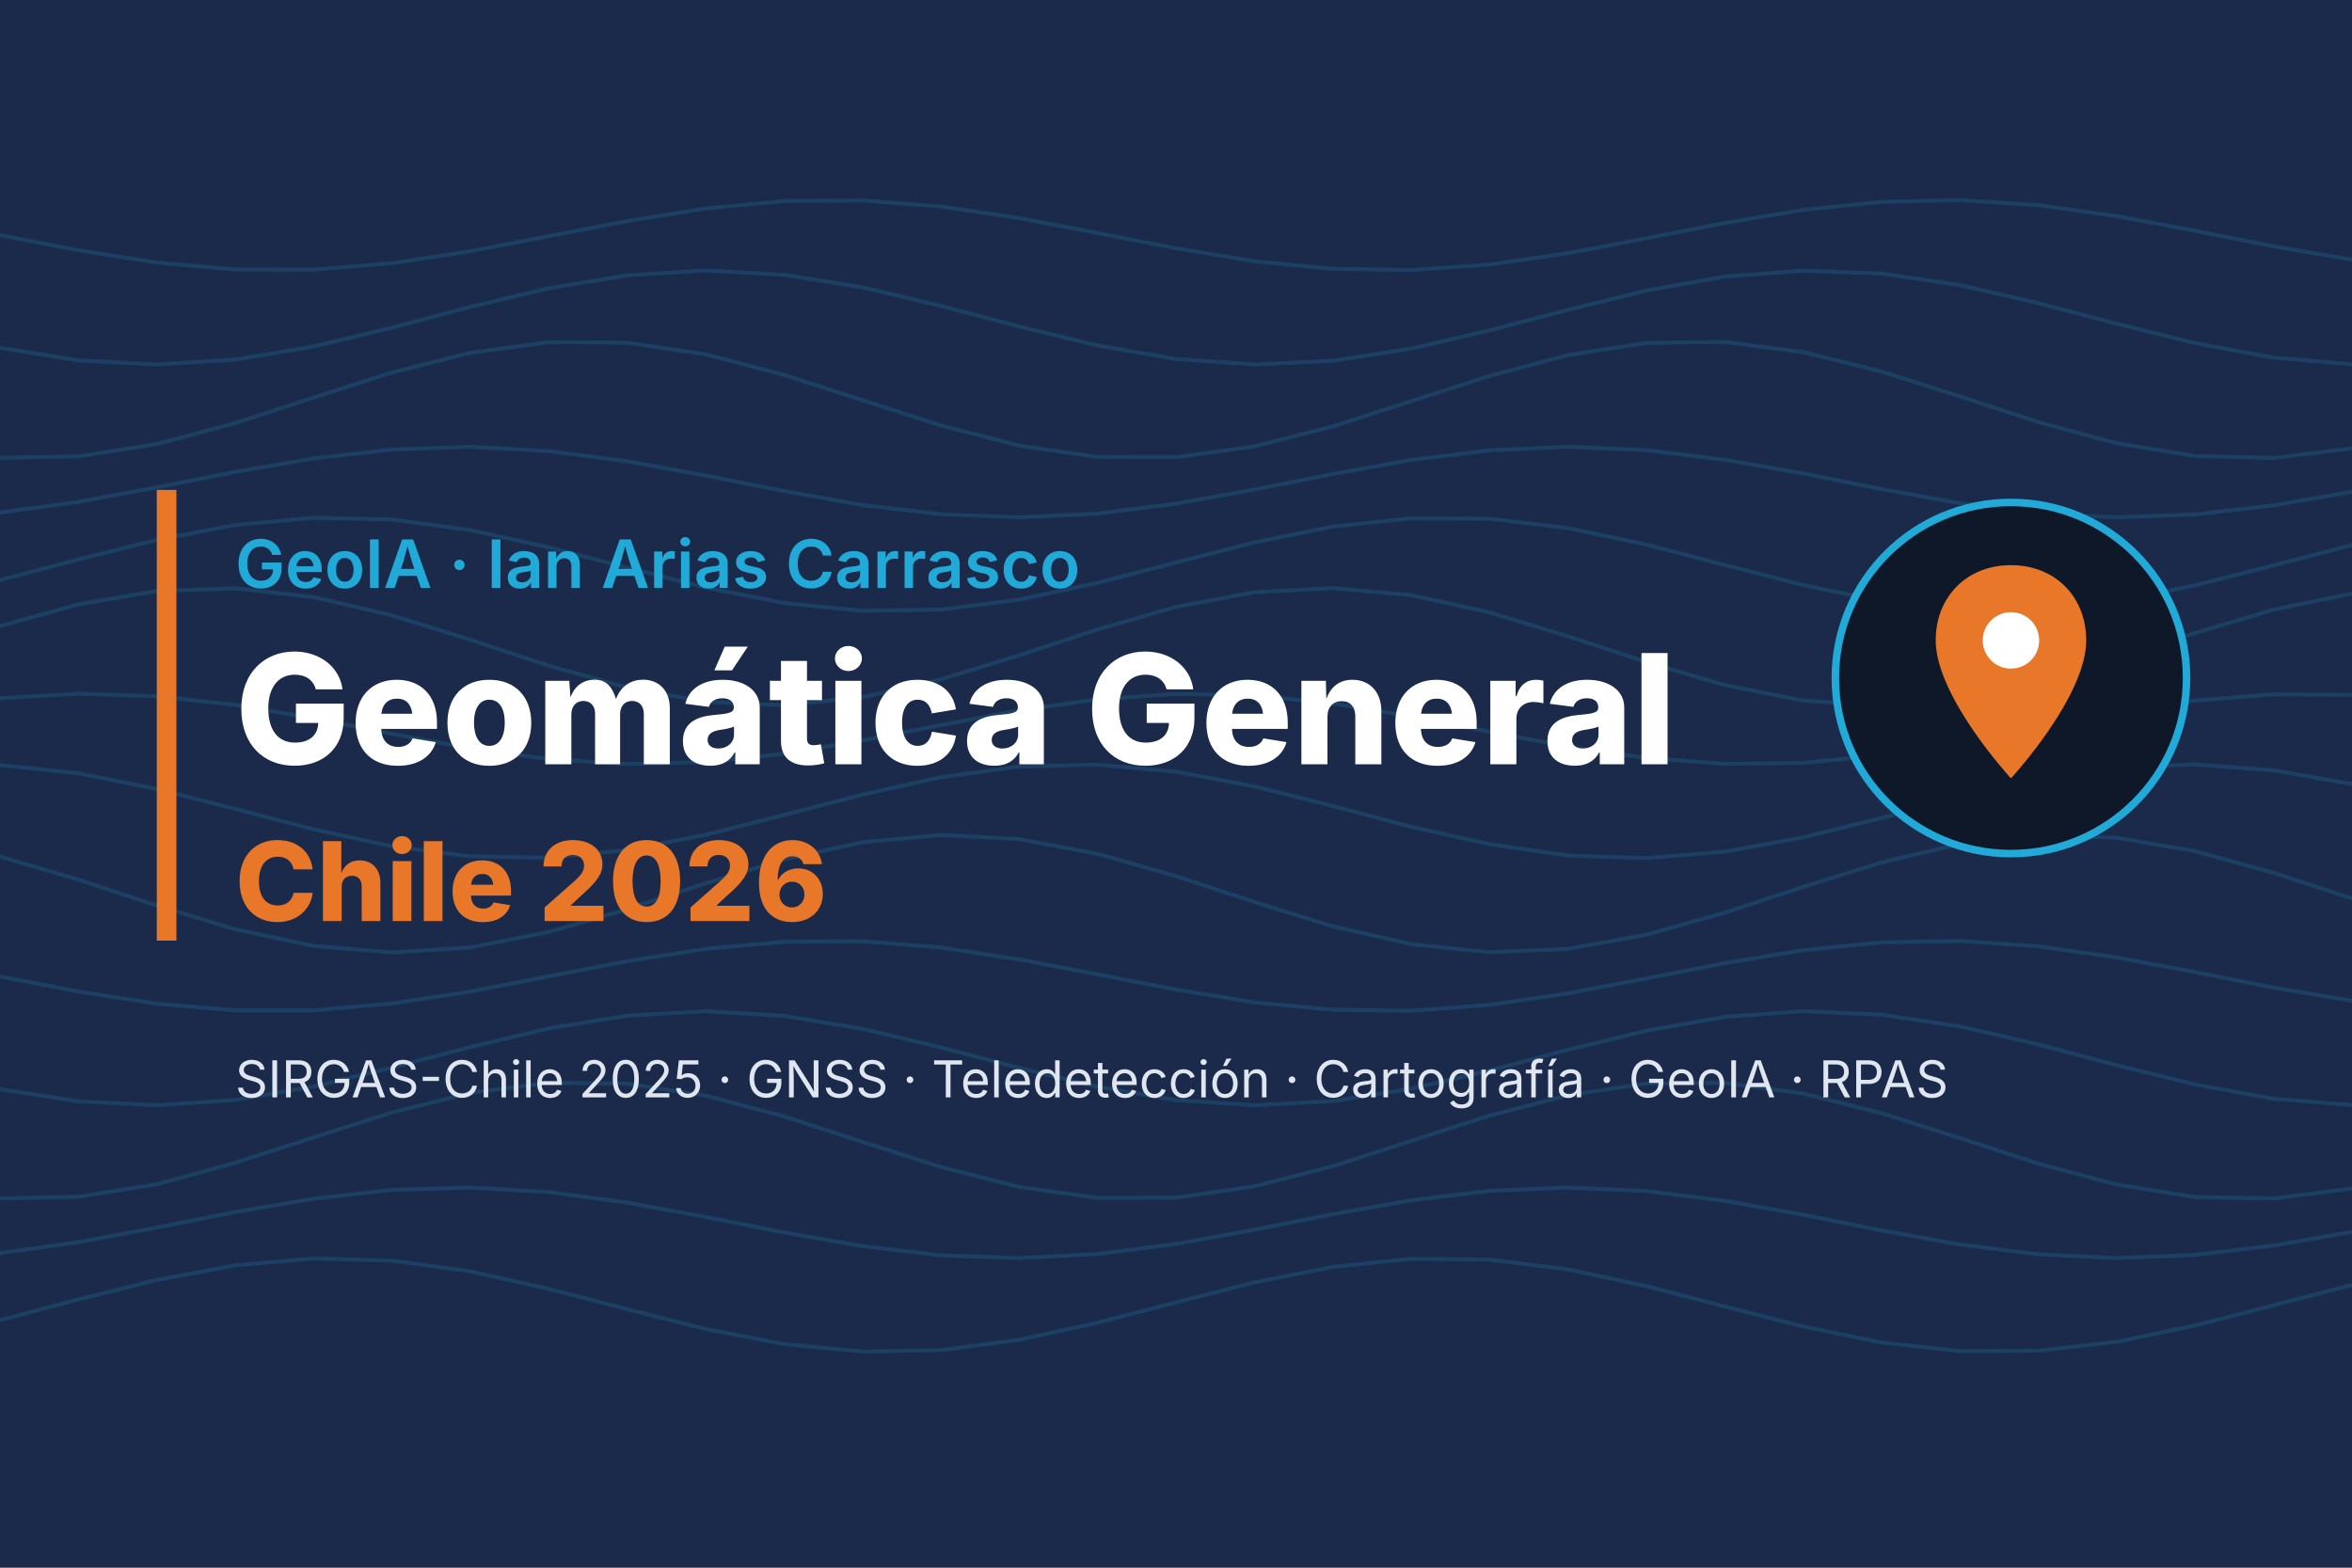
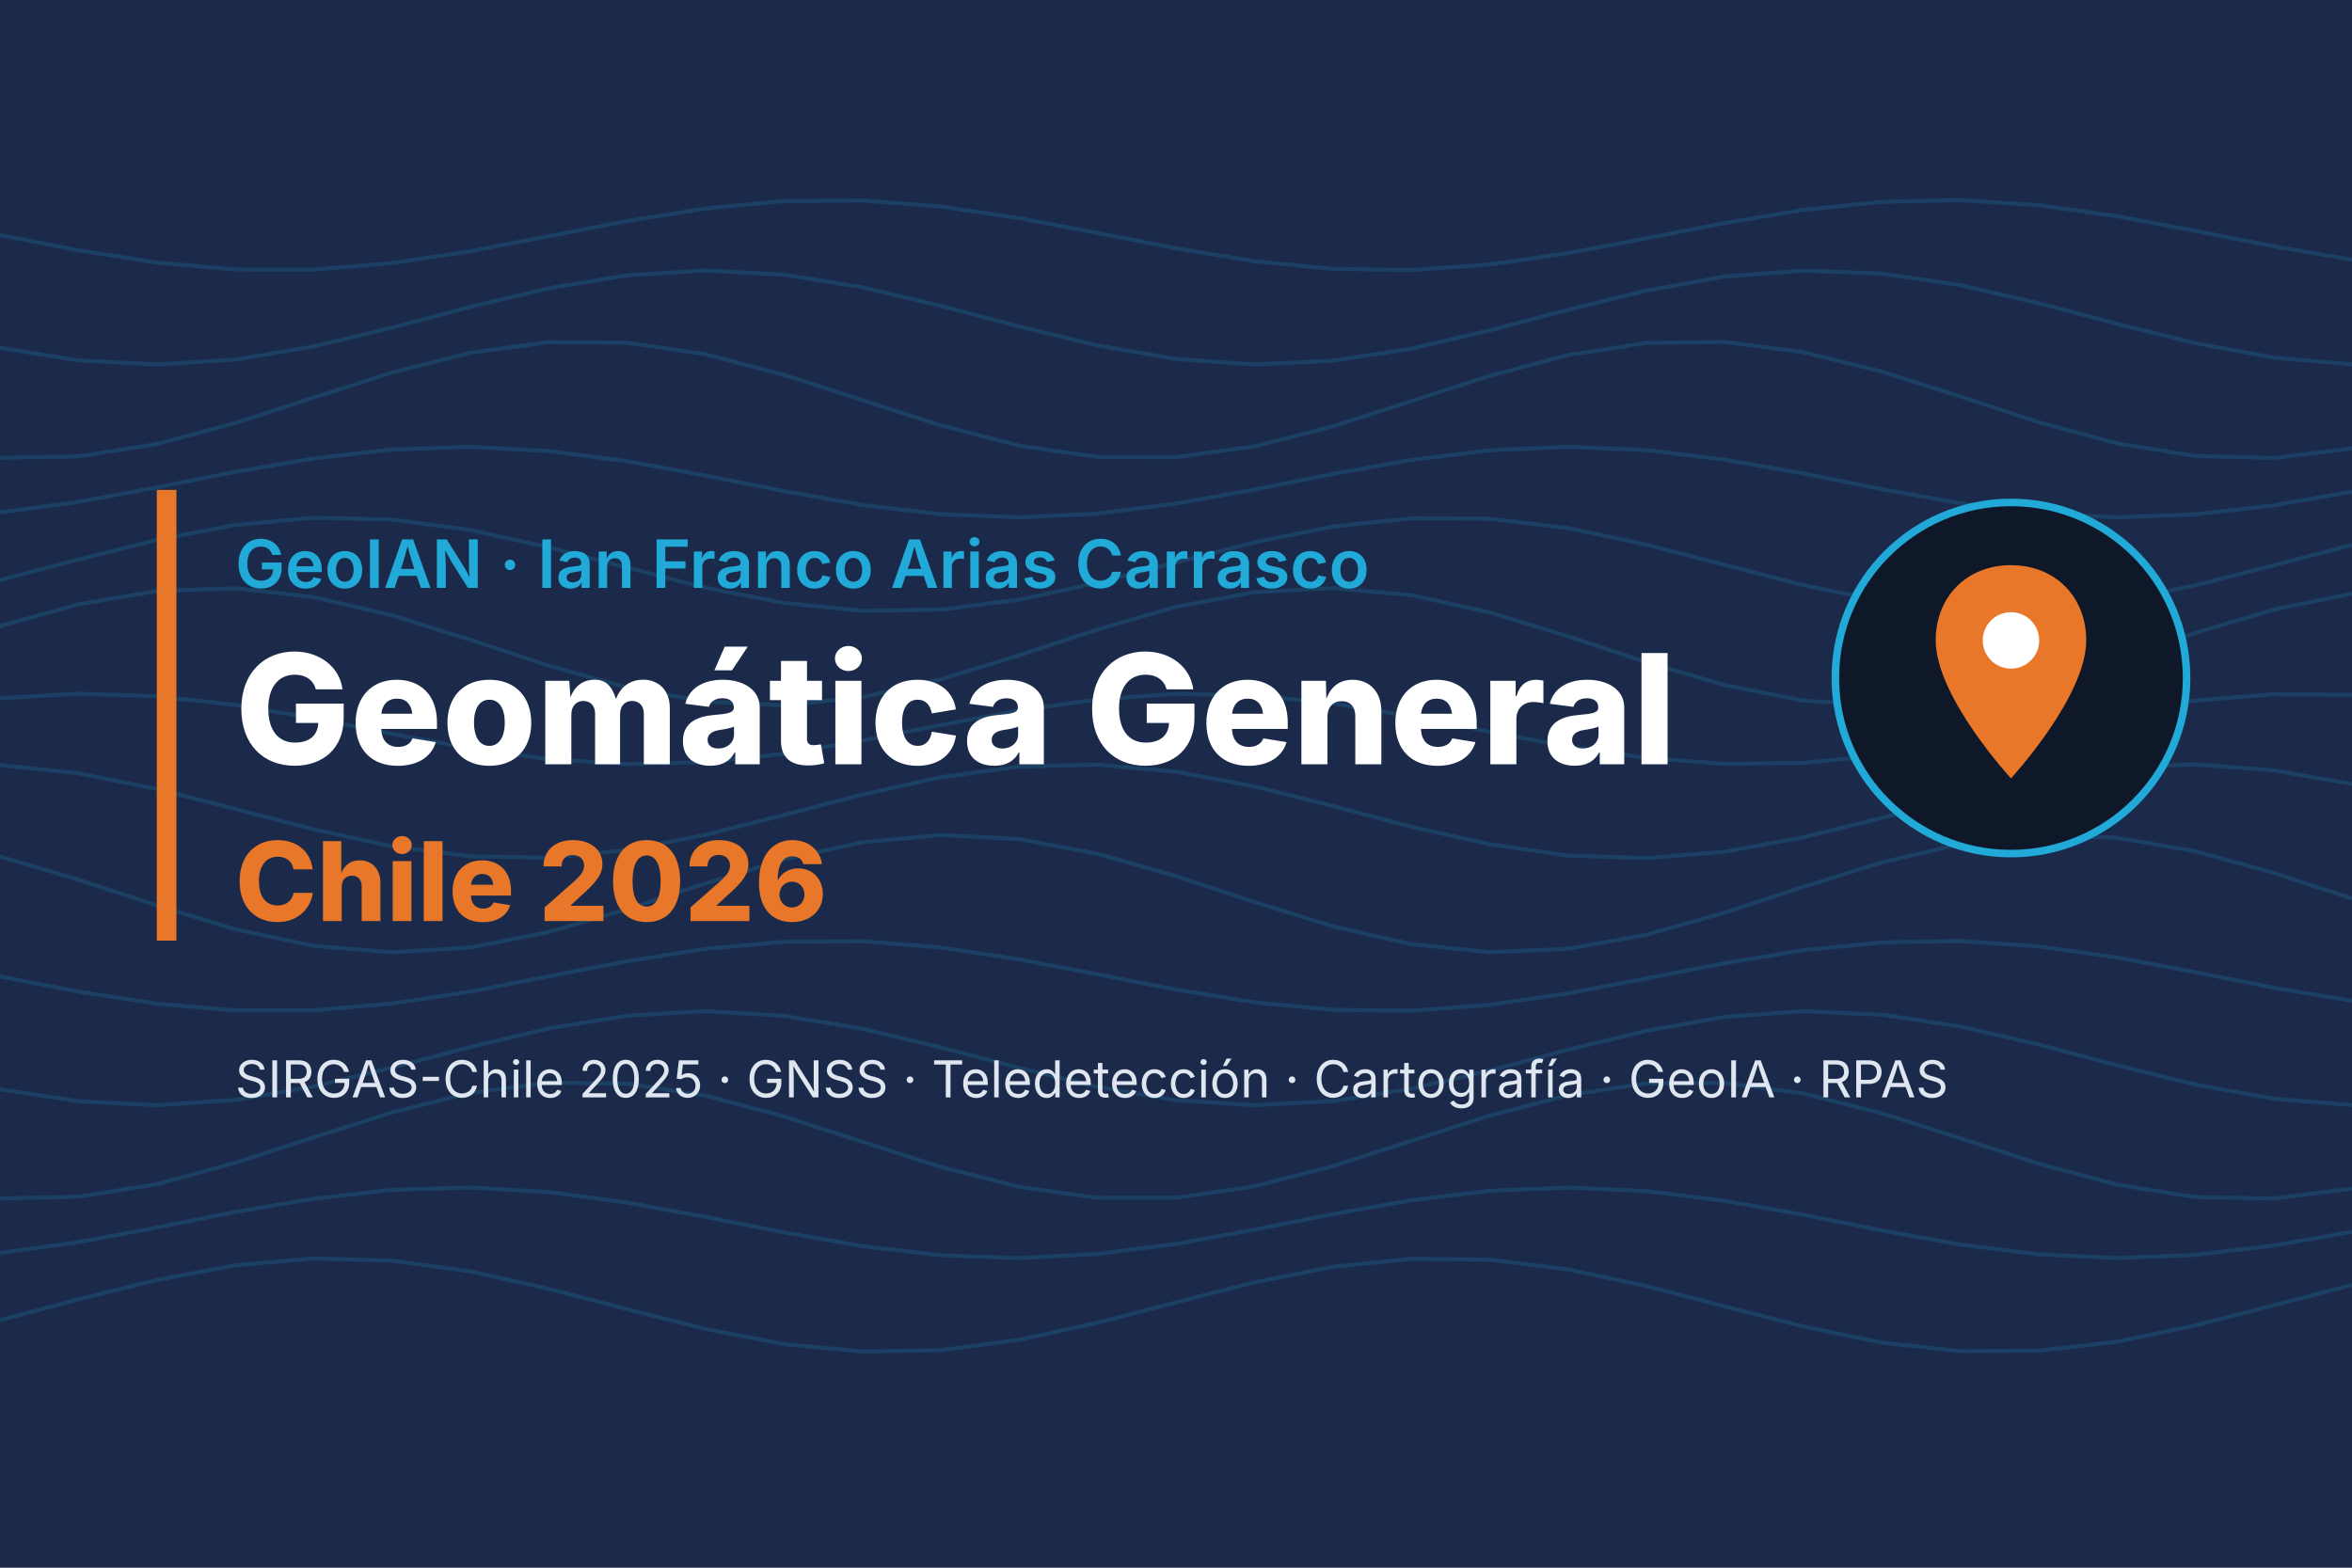
<svg xmlns="http://www.w3.org/2000/svg" viewBox="0 0 1200 800" role="img" aria-label="Portada Geomática General Chile 2026">
  <rect width="1200" height="800" fill="#1B2A4A" />
  <g fill="none" stroke="#21A9D8" stroke-opacity=".18" stroke-width="2">
    <path d="M-20 120 L0 120.0 L40 127.7 L80 134.0 L120 137.5 L160 137.6 L200 134.3 L240 128.2 L280 120.5 L320 112.8 L360 106.4 L400 102.6 L440 102.3 L480 105.4 L520 111.3 L560 118.9 L600 126.7 L640 133.3 L680 137.2 L720 137.8 L760 135.0 L800 129.2 L840 121.6 L880 113.8 L920 107.1 L960 103.0 L1000 102.1 L1040 104.7 L1080 110.3 L1120 117.8 L1160 125.7 L1200 132.5" />
    <path d="M-20 162 L0 177.5 L40 183.9 L80 186.0 L120 183.5 L160 176.8 L200 167.2 L240 156.6 L280 147.1 L320 140.5 L360 138.0 L400 140.2 L440 146.6 L480 156.1 L520 166.6 L560 176.3 L600 183.2 L640 186.0 L680 184.1 L720 177.9 L760 168.6 L800 158.1 L840 148.3 L880 141.1 L920 138.1 L960 139.6 L1000 145.5 L1040 154.7 L1080 165.2 L1120 175.1 L1160 182.5 L1200 185.9" />
    <path d="M-20 204 L0 233.6 L40 232.9 L80 226.6 L120 215.9 L160 202.9 L200 190.1 L240 180.0 L280 174.6 L320 174.9 L360 180.8 L400 191.3 L440 204.2 L480 217.1 L520 227.4 L560 233.2 L600 233.3 L640 227.8 L680 217.6 L720 204.7 L760 191.8 L800 181.2 L840 175.0 L880 174.5 L920 179.7 L960 189.6 L1000 202.3 L1040 215.4 L1080 226.2 L1120 232.7 L1160 233.7 L1200 228.8" />
    <path d="M-20 246 L0 261.5 L40 256.1 L80 248.7 L120 240.8 L160 233.9 L200 229.4 L240 228.0 L280 230.2 L320 235.4 L360 242.7 L400 250.6 L440 257.7 L480 262.4 L520 264.0 L560 262.1 L600 257.0 L640 249.8 L680 241.9 L720 234.7 L760 229.8 L800 228.0 L840 229.7 L880 234.6 L920 241.6 L960 249.6 L1000 256.8 L1040 262.0 L1080 264.0 L1120 262.5 L1160 257.9 L1200 250.9" />
    <path d="M-20 288 L0 296.0 L40 285.5 L80 275.5 L120 267.9 L160 264.2 L200 265.1 L240 270.5 L280 279.3 L320 289.7 L360 299.9 L400 307.7 L440 311.7 L480 311.1 L520 306.0 L560 297.4 L600 287.0 L640 276.8 L680 268.7 L720 264.5 L760 264.7 L800 269.5 L840 277.9 L880 288.3 L920 298.6 L960 306.8 L1000 311.4 L1040 311.4 L1080 306.9 L1120 298.7 L1160 288.5 L1200 278.1" />
    <path d="M-20 330 L0 319.5 L40 308.4 L80 301.6 L120 300.2 L160 304.7 L200 314.0 L240 326.5 L280 339.7 L320 350.9 L360 358.1 L400 359.9 L440 355.8 L480 346.7 L520 334.4 L560 321.2 L600 309.7 L640 302.2 L680 300.1 L720 303.7 L760 312.5 L800 324.7 L840 337.9 L880 349.6 L920 357.5 L960 360.0 L1000 356.7 L1040 348.2 L1080 336.2 L1120 323.0 L1160 311.1 L1200 302.9" />
    <path d="M-20 372 L0 356.3 L40 354.0 L80 355.3 L120 359.7 L160 366.6 L200 374.5 L240 381.9 L280 387.4 L320 389.9 L360 388.9 L400 384.7 L440 377.9 L480 370.0 L520 362.5 L560 356.9 L600 354.1 L640 354.9 L680 359.0 L720 365.6 L760 373.4 L800 381.0 L840 386.8 L880 389.8 L920 389.3 L960 385.4 L1000 379.0 L1040 371.1 L1080 363.5 L1120 357.5 L1160 354.3 L1200 354.6" />
    <path d="M-20 414 L0 390.4 L40 394.6 L80 402.6 L120 412.8 L160 423.2 L200 431.9 L240 437.0 L280 437.7 L320 433.8 L360 426.0 L400 415.9 L440 405.5 L480 396.6 L520 391.2 L560 390.2 L600 393.8 L640 401.3 L680 411.3 L720 421.9 L760 430.8 L800 436.6 L840 437.9 L880 434.6 L920 427.3 L960 417.4 L1000 406.8 L1040 397.7 L1080 391.7 L1120 390.1 L1160 393.1 L1200 400.1" />
    <path d="M-20 456 L0 437.1 L40 448.9 L80 462.1 L120 474.2 L160 482.7 L200 486.0 L240 483.5 L280 475.6 L320 464.0 L360 450.8 L400 438.6 L440 429.8 L480 426.1 L520 428.2 L560 435.7 L600 447.1 L640 460.3 L680 472.7 L720 481.8 L760 485.9 L800 484.2 L840 477.0 L880 465.7 L920 452.6 L960 440.1 L1000 430.7 L1040 426.2 L1080 427.5 L1120 434.4 L1160 445.4 L1200 458.5" />
    <path d="M-20 498 L0 498.3 L40 506.0 L80 512.2 L120 515.6 L160 515.6 L200 512.1 L240 506.0 L280 498.2 L320 490.5 L360 484.2 L400 480.6 L440 480.3 L480 483.5 L520 489.6 L560 497.2 L600 505.0 L640 511.5 L680 515.3 L720 515.8 L760 512.8 L800 506.9 L840 499.3 L880 491.5 L920 484.9 L960 480.9 L1000 480.2 L1040 482.9 L1080 488.6 L1120 496.1 L1160 504.0 L1200 510.7" />
    <path d="M-20 540 L0 555.8 L40 562.0 L80 564.0 L120 561.3 L160 554.5 L200 544.8 L240 534.3 L280 524.8 L320 518.3 L360 516.0 L400 518.4 L440 525.0 L480 534.5 L520 545.0 L560 554.6 L600 561.4 L640 564.0 L680 561.9 L720 555.6 L760 546.3 L800 535.7 L840 526.0 L880 518.9 L920 516.0 L960 517.8 L1000 523.8 L1040 533.0 L1080 543.6 L1120 553.4 L1160 560.7 L1200 563.9" />
    <path d="M-20 582 L0 611.6 L40 610.7 L80 604.3 L120 593.4 L160 580.4 L200 567.7 L240 557.7 L280 552.5 L320 553.0 L360 559.1 L400 569.7 L440 582.7 L480 595.5 L520 605.7 L560 611.3 L600 611.2 L640 605.4 L680 595.1 L720 582.2 L760 569.3 L800 558.9 L840 552.9 L880 552.6 L920 558.0 L960 568.1 L1000 580.8 L1040 593.8 L1080 604.5 L1120 610.9 L1160 611.6 L1200 606.5" />
    <path d="M-20 624 L0 639.4 L40 633.9 L80 626.4 L120 618.5 L160 611.7 L200 607.2 L240 606.0 L280 608.3 L320 613.7 L360 621.0 L400 628.9 L440 635.9 L480 640.6 L520 642.0 L560 639.9 L600 634.8 L640 627.5 L680 619.6 L720 612.5 L760 607.7 L800 606.0 L840 607.8 L880 612.8 L920 619.9 L960 627.9 L1000 635.1 L1040 640.1 L1080 642.0 L1120 640.4 L1160 635.6 L1200 628.6" />
    <path d="M-20 666 L0 673.7 L40 663.1 L80 653.2 L120 645.7 L160 642.2 L200 643.3 L240 648.8 L280 657.7 L320 668.1 L360 678.2 L400 685.9 L440 689.7 L480 689.0 L520 683.7 L560 675.0 L600 664.6 L640 654.4 L680 646.5 L720 642.4 L760 642.8 L800 647.8 L840 656.3 L880 666.7 L920 676.9 L960 685.1 L1000 689.5 L1040 689.3 L1080 684.7 L1120 676.4 L1160 666.1 L1200 655.7" />
  </g>
  <rect x="80" y="250" width="10" height="230" fill="#E8772A" />
-   <text x="120" y="300" font-family="Inter,Segoe UI,Arial,sans-serif" font-size="34" font-weight="600" fill="#21A9D8">GeoIA · Ian Arias Carrasco</text>
+   <text x="120" y="300" font-family="Inter,Segoe UI,Arial,sans-serif" font-size="34" font-weight="600" fill="#21A9D8">GeoIAN · Ian Franco Arias Carrasco</text>
  <text x="120" y="390" font-family="Inter,Segoe UI,Arial,sans-serif" font-size="78" font-weight="800" fill="#ffffff">Geomática General</text>
  <text x="120" y="470" font-family="Inter,Segoe UI,Arial,sans-serif" font-size="56" font-weight="800" fill="#E8772A">Chile 2026</text>
  <text x="120" y="560" font-family="Inter,Segoe UI,Arial,sans-serif" font-size="26" fill="#dfe6f0">SIRGAS-Chile 2025 · GNSS · Teledetección · Cartografía · GeoIA · RPAS</text>
  <g transform="translate(930,250) scale(3.2)">
    <circle cx="30" cy="30" r="28" fill="#0f1829" stroke="#21A9D8" stroke-width="1.2" />
    <path d="M30 12 c-7 0 -12 5 -12 12 c0 9 12 22 12 22 s12 -13 12 -22 c0 -7 -5 -12 -12 -12z" fill="#E8772A" />
    <circle cx="30" cy="24" r="4.5" fill="#fff" />
  </g>
</svg>
